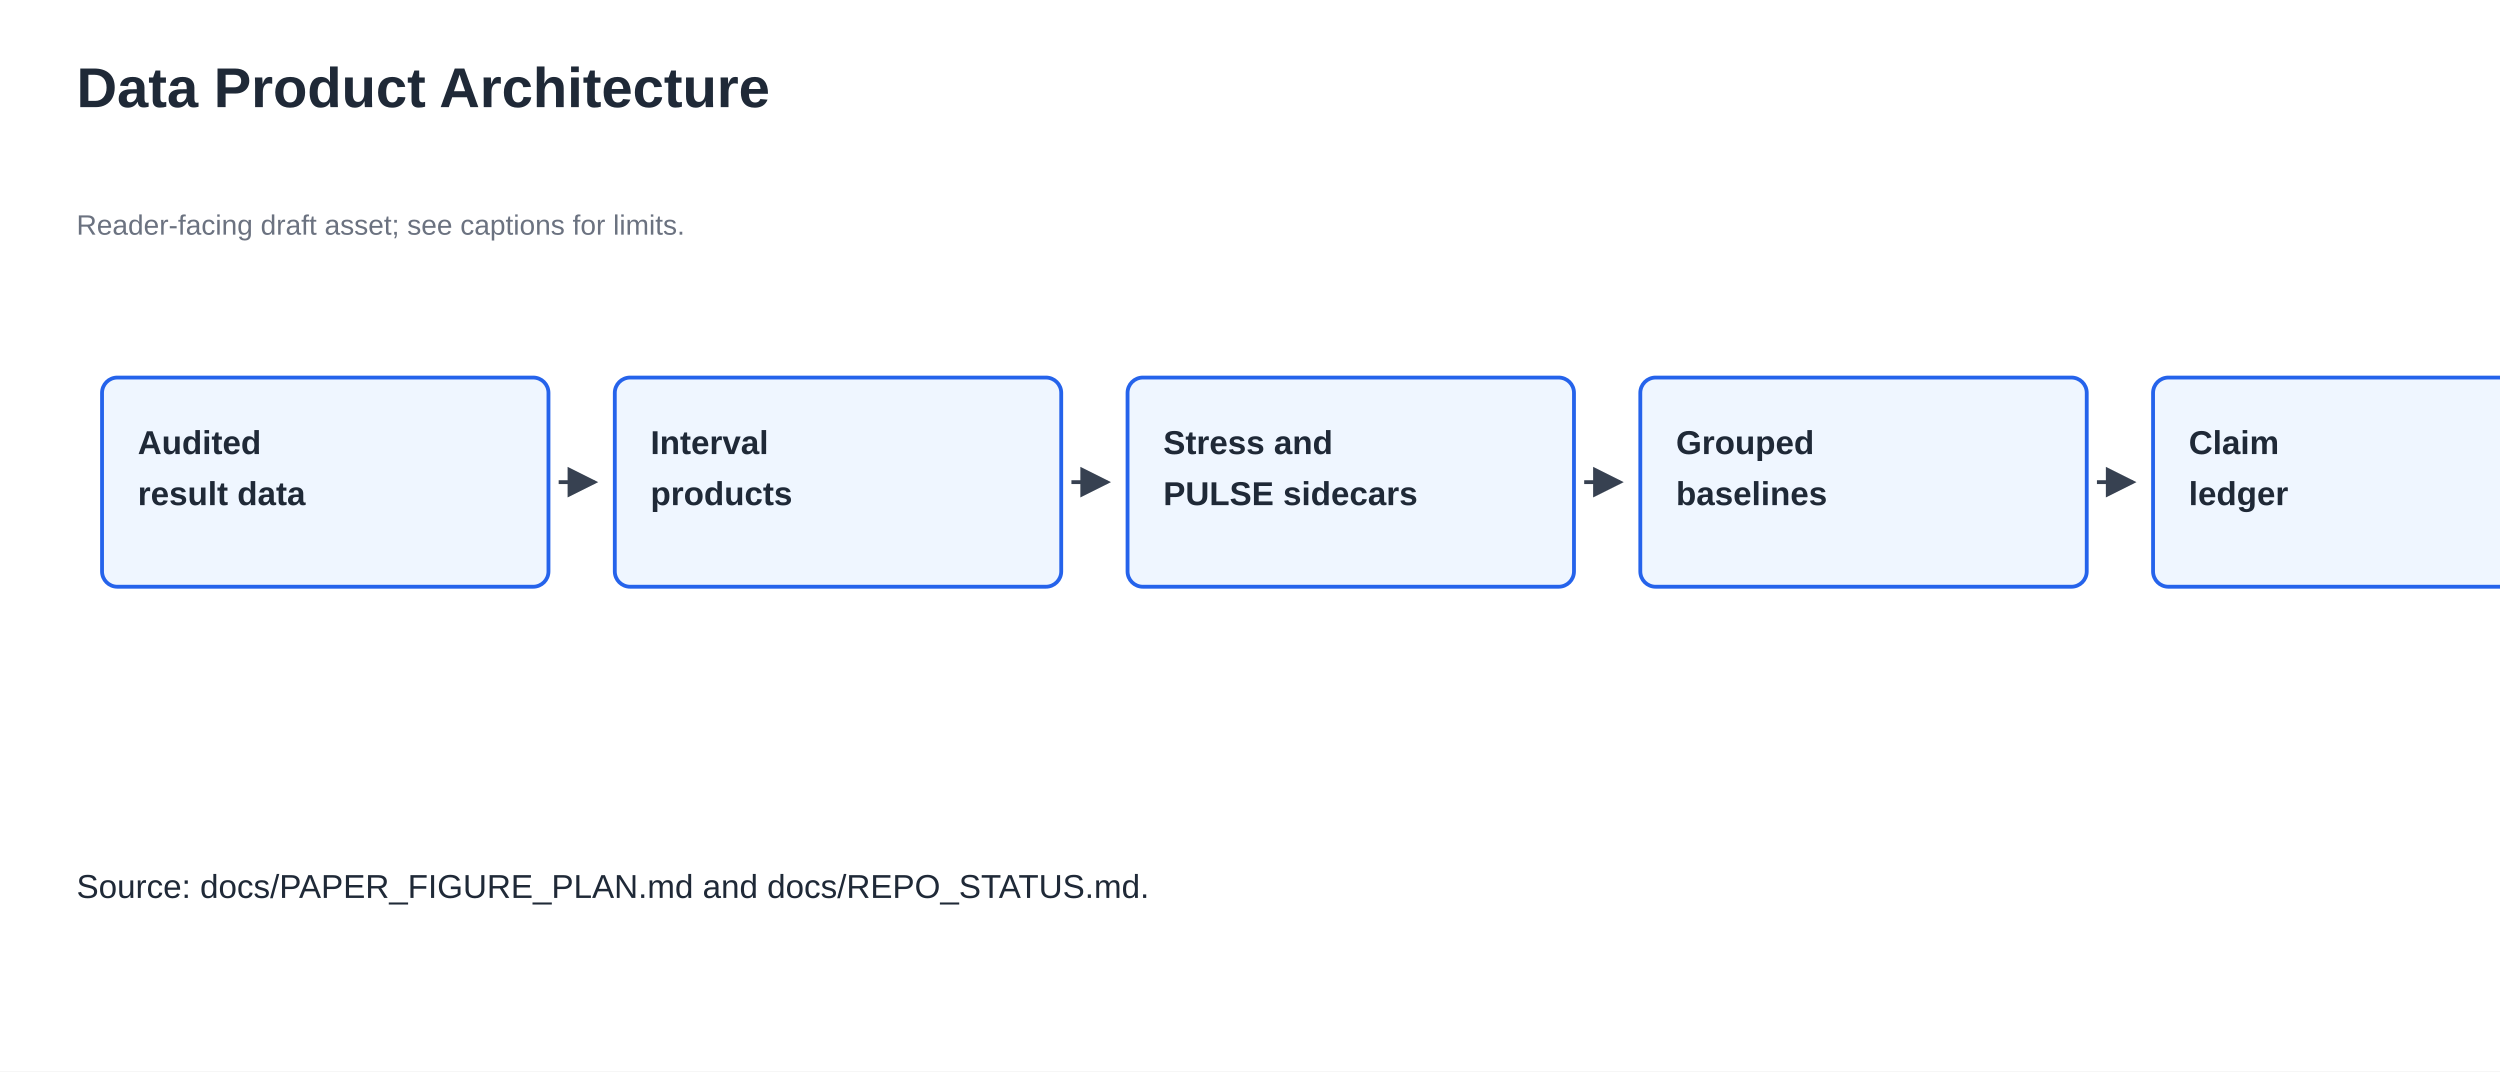
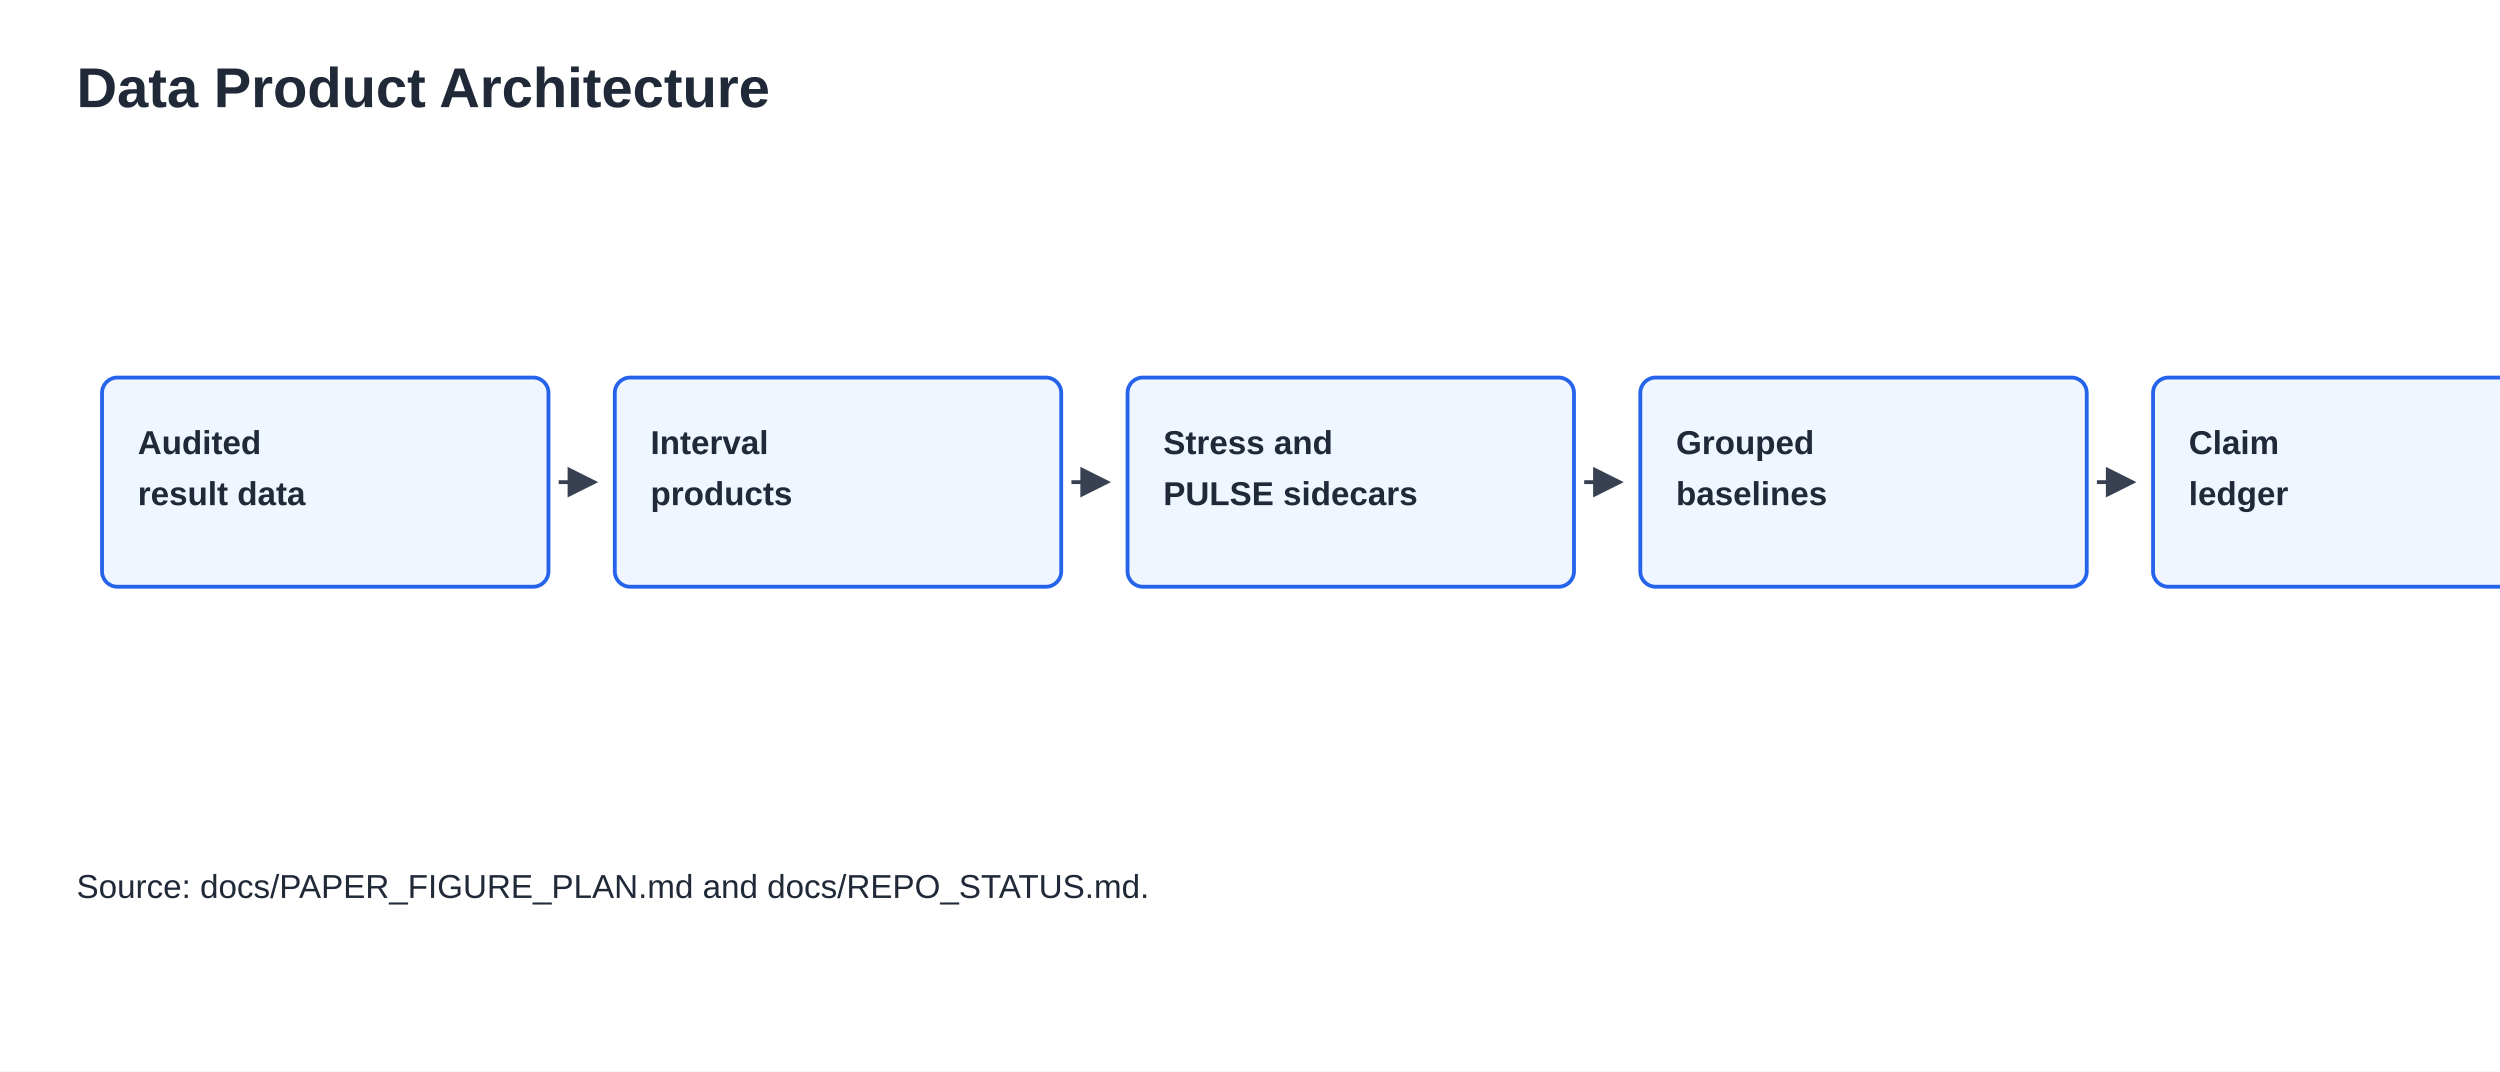
<svg xmlns="http://www.w3.org/2000/svg" width="980" height="420" viewBox="0 0 980 420" role="img">
  <rect width="100%" height="100%" fill="#ffffff" />
-   <text x="30" y="92" font-family="Arial, sans-serif" font-size="11" fill="#6b7280">Reader-facing draft asset; see captions for limits.</text>
  <defs>
    <marker id="arrow" markerWidth="8" markerHeight="8" refX="7" refY="4" orient="auto">
      <path d="M0,0 L8,4 L0,8 z" fill="#374151" />
    </marker>
  </defs>
  <text x="30.0" y="42.0" font-family="Arial, sans-serif" font-size="22" font-weight="700" fill="#1f2937">Data Product Architecture</text>
  <rect x="40" y="148" width="175" height="82" rx="6" fill="#eff6ff" stroke="#2563eb" stroke-width="1.5" />
  <text x="54.0" y="178.0" font-family="Arial, sans-serif" font-size="13" font-weight="600" fill="#1f2937">Audited</text>
  <text x="54.0" y="198.0" font-family="Arial, sans-serif" font-size="13" font-weight="600" fill="#1f2937">result data</text>
  <line x1="219" y1="189.0" x2="233" y2="189.0" stroke="#374151" stroke-width="1.5" marker-end="url(#arrow)" />
  <rect x="241" y="148" width="175" height="82" rx="6" fill="#eff6ff" stroke="#2563eb" stroke-width="1.5" />
  <text x="255.0" y="178.0" font-family="Arial, sans-serif" font-size="13" font-weight="600" fill="#1f2937">Interval</text>
  <text x="255.0" y="198.0" font-family="Arial, sans-serif" font-size="13" font-weight="600" fill="#1f2937">products</text>
  <line x1="420" y1="189.0" x2="434" y2="189.0" stroke="#374151" stroke-width="1.5" marker-end="url(#arrow)" />
  <rect x="442" y="148" width="175" height="82" rx="6" fill="#eff6ff" stroke="#2563eb" stroke-width="1.5" />
  <text x="456.0" y="178.0" font-family="Arial, sans-serif" font-size="13" font-weight="600" fill="#1f2937">Stress and</text>
  <text x="456.0" y="198.0" font-family="Arial, sans-serif" font-size="13" font-weight="600" fill="#1f2937">PULSE sidecars</text>
  <line x1="621" y1="189.0" x2="635" y2="189.0" stroke="#374151" stroke-width="1.5" marker-end="url(#arrow)" />
  <rect x="643" y="148" width="175" height="82" rx="6" fill="#eff6ff" stroke="#2563eb" stroke-width="1.5" />
  <text x="657.0" y="178.0" font-family="Arial, sans-serif" font-size="13" font-weight="600" fill="#1f2937">Grouped</text>
  <text x="657.0" y="198.0" font-family="Arial, sans-serif" font-size="13" font-weight="600" fill="#1f2937">baselines</text>
  <line x1="822" y1="189.0" x2="836" y2="189.0" stroke="#374151" stroke-width="1.5" marker-end="url(#arrow)" />
  <rect x="844" y="148" width="175" height="82" rx="6" fill="#eff6ff" stroke="#2563eb" stroke-width="1.5" />
  <text x="858.0" y="178.0" font-family="Arial, sans-serif" font-size="13" font-weight="600" fill="#1f2937">Claim</text>
  <text x="858.0" y="198.0" font-family="Arial, sans-serif" font-size="13" font-weight="600" fill="#1f2937">ledger</text>
  <text x="30.0" y="352.0" font-family="Arial, sans-serif" font-size="13" font-weight="400" fill="#1f2937">Source: docs/PAPER_FIGURE_PLAN.md and docs/REPO_STATUS.md.</text>
</svg>
